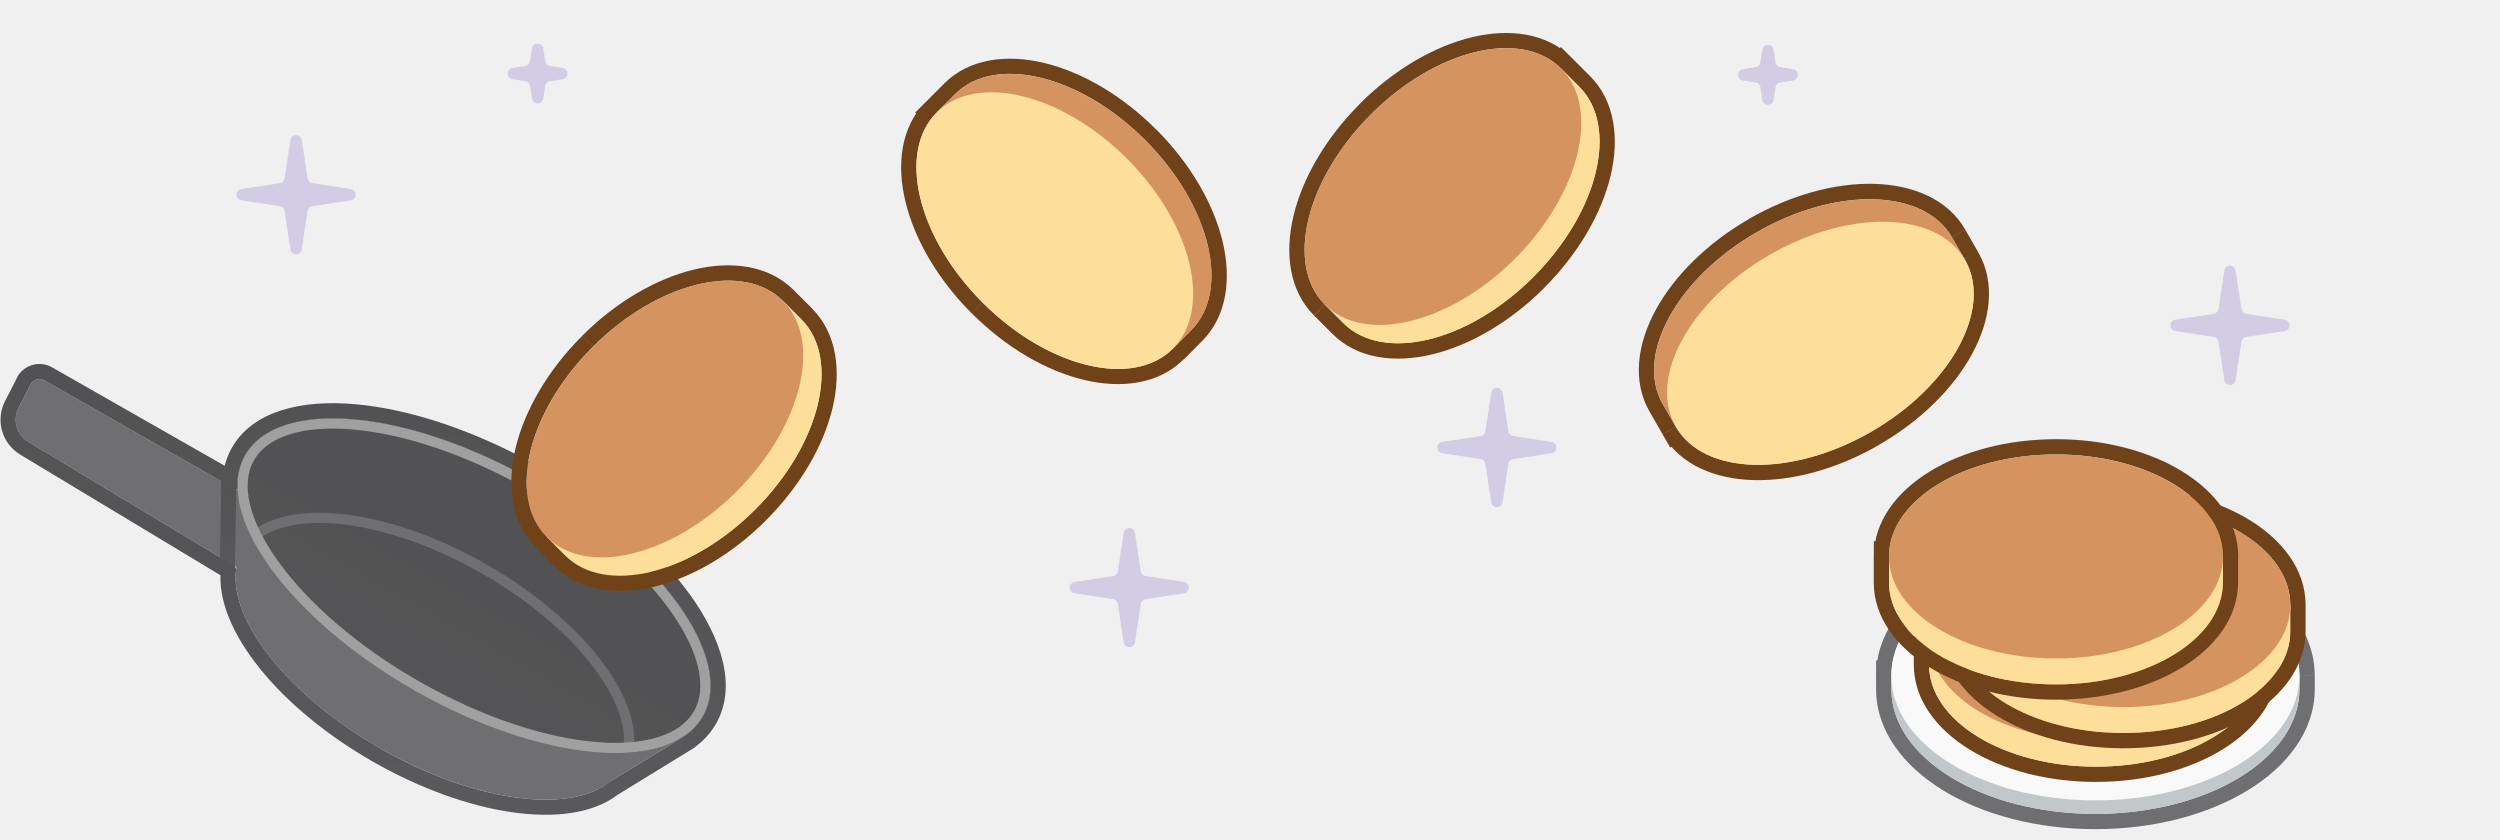
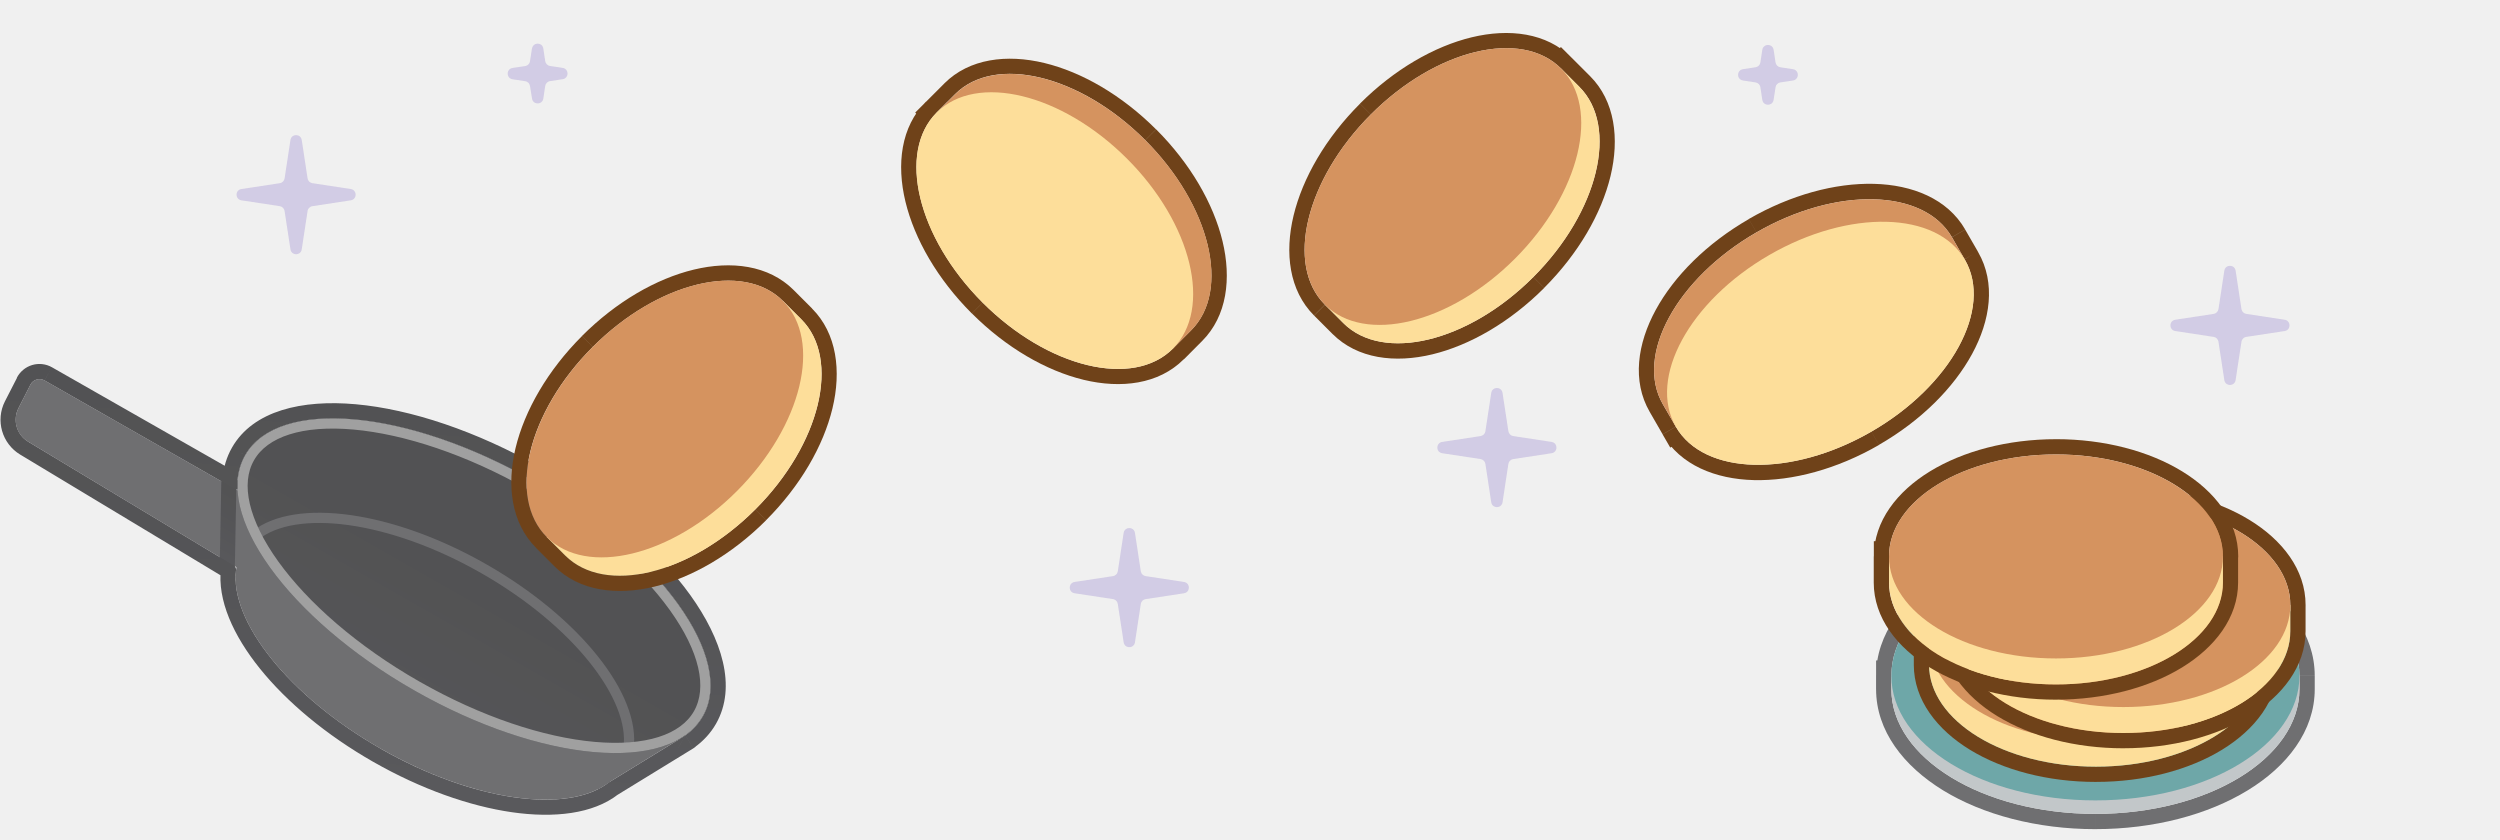
<svg xmlns="http://www.w3.org/2000/svg" width="250" height="84" fill="none">
  <style>.B{fill:#fff}.C{fill:#000}.D{fill-rule:evenodd}.E{fill:#612f01}.F{fill:#fedc90}.G{fill:#d1884f}</style>
  <g opacity=".9" clip-path="url(#M)">
    <g fill="#aea0d6">
      <path opacity=".5" d="M150.254 39.288c-.1-.648-1.033-.648-1.13 0l-.585 3.838c-.038.248-.232.442-.48.48l-3.838.585c-.648.1-.648 1.033 0 1.132l3.838.585c.248.038.442.232.48.48l.585 3.838c.098.648 1.032.648 1.13 0l.585-3.838c.038-.248.232-.442.48-.48l3.838-.585c.648-.1.648-1.033 0-1.132l-3.838-.585c-.247-.038-.44-.232-.48-.48l-.585-3.838zm73.308-12.218c-.098-.648-1.032-.648-1.13 0l-.585 3.838c-.038.248-.232.442-.48.48l-3.837.585c-.648.1-.648 1.033 0 1.132l3.837.585c.248.038.442.232.48.48l.585 3.838c.1.648 1.033.648 1.13 0l.585-3.838c.038-.248.232-.442.48-.48l3.837-.585c.648-.1.648-1.033 0-1.132l-3.837-.585c-.248-.038-.442-.232-.48-.48l-.585-3.838zM176.23 4.983c.1-.648 1.033-.648 1.132 0l.192 1.263c.038.248.232.442.48.48l1.262.192c.648.1.648 1.033 0 1.132l-1.262.192c-.248.038-.442.232-.48.48l-.192 1.263c-.1.648-1.033.648-1.132 0l-.192-1.263c-.038-.248-.232-.442-.48-.48l-1.262-.192c-.648-.1-.648-1.033 0-1.132l1.262-.192c.248-.038.442-.232.48-.48l.192-1.263z" />
    </g>
    <mask id="A" maskUnits="userSpaceOnUse" x="187.135" y="53.101" width="45" height="30" class="C">
      <path d="M187.135 53.1h45v30h-45z" class="B" />
      <path d="M229.946 67.597v-.026c0-6.887-9.136-12.47-20.405-12.47s-20.406 5.583-20.406 12.47v1.347c0 6.887 9.136 12.47 20.406 12.47s20.405-5.583 20.405-12.47v-1.322z" class="D" />
    </mask>
    <path d="M229.946 67.597l-1.526-.005v.005h1.526zm-40.81-.025v1.526h1.527v-1.526h-1.527zm0 0v-1.526h-1.526v1.526h1.526zm39.285-.001v.02l3.052.01v-.03h-3.052zm-18.88-10.944c5.4 0 10.217 1.34 13.633 3.428 3.442 2.104 5.246 4.805 5.246 7.515h3.052c0-4.176-2.764-7.7-6.707-10.12-3.97-2.426-9.355-3.876-15.224-3.876v3.052zm-18.88 10.944c0-2.71 1.804-5.412 5.246-7.515 3.416-2.087 8.232-3.428 13.633-3.428v-3.052c-5.87 0-11.255 1.45-15.225 3.876-3.943 2.4-6.707 5.944-6.707 10.12h3.053zm0 .001l-3.053-.001 3.053.001zm-1.527 1.526h0v-3.052 3.052zm1.527-.18v-1.347h-3.053v1.347h3.053zm18.88 10.944c-5.4 0-10.217-1.34-13.633-3.428-3.442-2.103-5.246-4.805-5.246-7.515h-3.053c0 4.176 2.764 7.7 6.707 10.12 3.97 2.426 9.356 3.876 15.225 3.876v-3.052zm18.88-10.944c0 2.71-1.804 5.412-5.246 7.515-3.416 2.088-8.233 3.428-13.633 3.428v3.052c5.87 0 11.255-1.45 15.224-3.876 3.943-2.4 6.707-5.943 6.707-10.12h-3.052zm0-1.322v1.322h3.052v-1.322h-3.052z" fill="#606063" mask="url(#A)" />
    <path d="M229.946 68.918c0 6.887-9.136 12.47-20.405 12.47s-20.406-5.583-20.406-12.47v-1.347h40.81v1.347z" fill="#bdc2c4" />
-     <path d="M229.946 67.57c0 6.887-9.136 12.47-20.405 12.47s-20.406-5.583-20.406-12.47S198.27 55.1 209.54 55.1s20.405 5.583 20.405 12.47z" fill="#faf9fa" />
+     <path d="M229.946 67.57c0 6.887-9.136 12.47-20.405 12.47s-20.406-5.583-20.406-12.47S198.27 55.1 209.54 55.1s20.405 5.583 20.405 12.47z" fill="#5f9ea0" />
    <mask id="B" maskUnits="userSpaceOnUse" x="190.906" y="51.668" width="37" height="27" class="C">
      <path d="M190.906 51.667h37v27h-37z" class="B" />
      <path d="M226.29 63.953v-.085c0-5.634-7.473-10.2-16.692-10.2s-16.692 4.567-16.692 10.2h-.001v2.597c0 5.634 7.474 10.2 16.693 10.2s16.692-4.567 16.692-10.2v-2.512z" class="D" />
    </mask>
    <path d="M226.29 63.953l-1.526-.02v.02h1.526zm-33.384-.084v1.526h1.526V63.87h-1.526zm-.001 0v-1.526h-1.526v1.526h1.526zm31.86 0v.064l3.052.04.001-.105h-3.053zM209.6 55.194c4.376 0 8.263 1.087 11.008 2.764 2.77 1.693 4.158 3.827 4.158 5.91h3.053c0-3.55-2.35-6.516-5.62-8.515-3.297-2.015-7.755-3.212-12.6-3.212v3.052zm-15.166 8.675c0-2.084 1.388-4.218 4.16-5.91 2.744-1.677 6.632-2.764 11.007-2.764V52.14c-4.843 0-9.302 1.197-12.6 3.212-3.27 2-5.62 4.966-5.62 8.515h3.052zm0 0h-3.052 3.052zm-1.527 1.526h.001l-.001-3.052v3.052zm1.526 1.07V63.87h-3.052v2.597h3.052zM209.6 75.14c-4.376 0-8.264-1.087-11.008-2.764-2.77-1.693-4.16-3.827-4.16-5.91h-3.052c0 3.55 2.348 6.516 5.62 8.515 3.297 2.015 7.755 3.212 12.6 3.212V75.14zm15.166-8.675c0 2.084-1.39 4.218-4.16 5.91-2.744 1.677-6.632 2.764-11.007 2.764v3.052c4.843 0 9.3-1.197 12.6-3.212 3.27-2 5.62-4.966 5.62-8.515h-3.052zm0-2.512v2.512h3.052v-2.512h-3.052z" mask="url(#B)" class="E" />
    <path d="M226.29 66.465c0 5.634-7.474 10.2-16.693 10.2s-16.692-4.567-16.692-10.2V63.87h33.385v2.596z" class="F" />
    <path d="M226.29 63.868c0 5.634-7.474 10.2-16.693 10.2s-16.692-4.567-16.692-10.2 7.473-10.2 16.692-10.2 16.693 4.567 16.693 10.2z" class="G" />
    <mask id="C" maskUnits="userSpaceOnUse" x="193.647" y="48.304" width="37" height="27" class="C">
      <path d="M193.647 48.304h37v27h-37z" class="B" />
      <path d="M229.032 60.63l.001-.124c0-5.634-7.473-10.2-16.692-10.2s-16.692 4.567-16.693 10.2h-.001V63.1c0 5.634 7.474 10.2 16.693 10.2s16.692-4.567 16.692-10.2v-2.47z" class="D" />
    </mask>
    <path d="M229.032 60.63l-1.526-.03v.03h1.526zm-33.384-.125v1.526h1.526l.001-1.526h-1.527zm-.001 0v-1.526h-1.526v1.526h1.526zm31.86.001l-.001.094 3.052.06.001-.154h-3.052zM212.34 51.83c4.375 0 8.263 1.087 11.007 2.764 2.77 1.693 4.16 3.827 4.16 5.91h3.052c0-3.55-2.348-6.516-5.62-8.515-3.298-2.015-7.756-3.212-12.6-3.212v3.052zm-15.166 8.674c0-2.084 1.388-4.218 4.16-5.9 2.744-1.677 6.632-2.764 11.007-2.764v-3.052c-4.843 0-9.3 1.197-12.6 3.21-3.27 2-5.62 4.965-5.62 8.515h3.053zm-1.528 1.526h.001l-.001-3.052v3.052zm1.526 1.07v-2.596h-3.052V63.1h3.052zm15.167 8.675c-4.376 0-8.264-1.087-11.008-2.764-2.77-1.693-4.16-3.827-4.16-5.91h-3.052c0 3.55 2.348 6.516 5.62 8.515 3.297 2.015 7.755 3.212 12.6 3.212v-3.052zm15.166-8.675c0 2.084-1.39 4.218-4.16 5.91-2.744 1.677-6.632 2.764-11.007 2.764v3.052c4.843 0 9.3-1.197 12.6-3.212 3.27-2 5.62-4.965 5.62-8.515h-3.052zm0-2.47v2.47h3.052v-2.47h-3.052z" mask="url(#C)" class="E" />
    <path d="M229.032 63.1c0 5.634-7.474 10.2-16.692 10.2s-16.693-4.567-16.693-10.2v-2.597h33.385V63.1z" class="F" />
    <path d="M229.032 60.506c0 5.634-7.473 10.2-16.692 10.2s-16.692-4.567-16.692-10.2 7.473-10.2 16.692-10.2 16.692 4.567 16.692 10.2z" class="G" />
    <mask id="D" maskUnits="userSpaceOnUse" x="186.91" y="43.444" width="37" height="27" class="C">
      <path d="M186.9 43.444h37v27h-37z" class="B" />
      <path d="M222.294 55.723l.001-.078c0-5.634-7.474-10.2-16.692-10.2S188.9 50.01 188.9 55.645v2.597c0 5.634 7.473 10.2 16.692 10.2s16.692-4.567 16.692-10.2v-2.52z" class="D" />
    </mask>
    <path d="M222.294 55.723l-1.526-.02v.02h1.526zm-33.384-.078v1.526h1.526v-1.526H188.9zm0 0V54.12h-1.526v1.526h1.526zm31.86 0l-.001.06 3.052.037v-.096h-3.052zm-15.166-8.675c4.375 0 8.263 1.087 11.007 2.764 2.77 1.693 4.16 3.827 4.16 5.91h3.052c0-3.55-2.348-6.516-5.62-8.515-3.298-2.015-7.756-3.212-12.6-3.212v3.052zm-15.167 8.675c0-2.084 1.39-4.218 4.16-5.91 2.744-1.677 6.632-2.764 11.008-2.764v-3.052c-4.844 0-9.302 1.197-12.6 3.212-3.272 2-5.62 4.966-5.62 8.515h3.052zm0 0h-3.052 3.052zM188.9 57.17h0V54.12v3.052zm1.526 1.07v-2.597h-3.052v2.597h3.052zm15.166 8.675c-4.375 0-8.263-1.087-11.007-2.764-2.77-1.693-4.16-3.827-4.16-5.91h-3.052c0 3.55 2.348 6.516 5.62 8.515 3.297 2.015 7.756 3.212 12.6 3.212v-3.052zm15.166-8.675c0 2.084-1.388 4.218-4.16 5.91-2.744 1.677-6.632 2.764-11.007 2.764v3.052c4.844 0 9.302-1.197 12.6-3.212 3.27-2 5.62-4.965 5.62-8.515h-3.052zm0-2.52v2.52h3.052v-2.52h-3.052z" mask="url(#D)" class="E" />
    <path d="M222.294 58.242c0 5.634-7.473 10.2-16.692 10.2s-16.692-4.567-16.692-10.2v-2.596h33.384v2.596z" class="F" />
    <path d="M222.295 55.645c0 5.634-7.474 10.2-16.693 10.2S188.9 61.28 188.9 55.645s7.473-10.2 16.692-10.2 16.693 4.567 16.693 10.2z" class="G" />
    <mask id="E" maskUnits="userSpaceOnUse" x="158.452" y="12.358" width="45.543" height="41.883" class="C">
      <path d="M158.452 12.358h45.543V54.24h-45.543z" class="B" />
      <path d="M196.464 25.928l.03.053c2.817 4.88-1.37 12.57-9.355 17.18s-16.74 4.39-19.556-.488h-.001l-1.298-2.25c-2.817-4.88 1.372-12.57 9.356-17.18s16.74-4.39 19.556.488l1.267 2.195z" class="D" />
    </mask>
    <path d="M196.464 25.928l-1.314.776-.004-.006-.004-.006 1.322-.763zm-28.88 16.746l-.763-1.322 1.32-.763.763 1.322-1.32.763zm-.001 0l.764 1.322-1.322.763-.763-1.322 1.32-.763zm27.614-18.94l-1.322.763 1.322-.763zm-.023 3.01l-.024-.04 2.628-1.552.04.066-2.643 1.526zm-8.797 15.095c3.79-2.188 6.613-5.073 8.15-7.897 1.552-2.85 1.688-5.393.646-7.198l2.643-1.526c1.775 3.074 1.225 6.817-.61 10.184-1.848 3.394-5.1 6.66-9.305 9.08l-1.526-2.643zm-17.472.07c1.042 1.805 3.312 2.958 6.557 3.04 3.215.08 7.126-.922 10.915-3.1l1.526 2.643c-4.194 2.422-8.654 3.614-12.517 3.518-3.832-.096-7.35-1.5-9.124-4.564l2.643-1.526zm-2.085-.558h.001l1.526 2.644-1.527-2.643zm.787-1.7l1.298 2.25-2.643 1.526-1.298-2.25 2.643-1.526zm8.797-15.096c-3.79 2.188-6.613 5.073-8.15 7.897-1.553 2.85-1.688 5.394-.646 7.198l-2.643 1.526c-1.775-3.074-1.225-6.817.608-10.184 1.848-3.394 5.11-6.66 9.306-9.08l1.526 2.643zm17.47-.07c-1.042-1.805-3.31-2.96-6.557-3.04-3.214-.08-7.125.922-10.914 3.1l-1.526-2.643c4.194-2.422 8.653-3.614 12.517-3.518 3.832.096 7.35 1.49 9.124 4.565l-2.644 1.526zm1.267 2.195l-1.267-2.195 2.644-1.526 1.267 2.195-2.644 1.526z" mask="url(#E)" class="E" />
    <path d="M195.197 23.733c-2.817-4.88-11.573-5.097-19.557-.488s-12.172 12.3-9.355 17.18l1.298 2.25 28.912-16.692-1.298-2.25z" class="G" />
    <path d="M196.495 25.982c-2.817-4.88-11.572-5.097-19.556-.488s-12.173 12.3-9.356 17.18 11.573 5.097 19.557.488 12.172-12.3 9.355-17.18z" class="F" />
    <mask id="F" maskUnits="userSpaceOnUse" x="122.715" y="-3.187" width="45.255" height="45.255" class="C">
      <path d="M122.715-3.187h45.255v45.255h-45.255z" class="B" />
      <path d="M132.493 30.47l1.827 1.828c3.984 3.984 12.498 1.93 19.017-4.6s8.573-15.033 4.6-19.016l-1.836-1.836c-3.984-3.984-12.498-1.93-19.017 4.6s-8.573 15.033-4.6 19.016z" class="D" />
    </mask>
    <path d="M132.493 30.47l1.077-1.08.002.002-1.08 1.08zm1.827 1.828l-1.08 1.08 1.08-1.08zM157.927 8.7l1.08-1.08-1.08 1.08zm-1.836-1.836l-1.08-1.08 1.08-1.08 1.08 1.08-1.08 1.08zm0 0l1.08 1.08-1.08 1.08-1.08-1.08 1.08-1.08zM133.572 29.4l1.827 1.828-2.158 2.158-1.827-1.828 2.158-2.158zm1.827 1.828c1.474 1.474 3.965 2 7.12 1.24 3.126-.754 6.644-2.735 9.737-5.83l2.16 2.158c-3.425 3.425-7.424 5.73-11.18 6.638-3.727.9-7.485.462-9.995-2.048l2.158-2.158zm16.858-4.6c3.094-3.094 5.075-6.612 5.83-9.738.76-3.156.234-5.647-1.24-7.12l2.158-2.158c2.5 2.5 2.947 6.268 2.048 9.995-.907 3.756-3.213 7.755-6.638 11.18l-2.16-2.158zm4.59-16.858l-1.836-1.836 2.158-2.158 1.836 1.836-2.158 2.158zm.322-1.836h0l-2.158-2.158 2.158 2.158zm-2.158 0l2.158-2.158-2.158 2.158zm0 0c-1.474-1.474-3.965-2-7.12-1.24-3.126.755-6.644 2.735-9.737 5.83l-2.16-2.158c3.425-3.425 7.424-5.73 11.18-6.638 3.727-.9 7.485-.462 9.995 2.048l-2.158 2.158zm-16.858 4.6c-3.094 3.094-5.075 6.612-5.83 9.738-.76 3.156-.234 5.647 1.24 7.12l-2.158 2.158c-2.5-2.5-2.947-6.268-2.048-9.995.907-3.757 3.213-7.755 6.638-11.18l2.16 2.158zm-4.59 16.858l-2.147 2.17 2.147-2.17z" mask="url(#F)" class="E" />
    <path d="M134.32 32.297c3.984 3.984 12.498 1.93 19.016-4.6s8.574-15.033 4.59-19.016l-1.836-1.836-23.607 23.607 1.836 1.836z" class="F" />
    <path d="M132.484 30.46c3.984 3.984 12.498 1.93 19.017-4.6s8.573-15.033 4.6-19.016-12.498-1.93-19.017 4.6-8.573 15.033-4.6 19.016z" class="G" />
  </g>
  <g opacity=".9" clip-path="url(#N)">
    <g fill="#606063">
      <ellipse rx="21.862" ry="10.37" transform="matrix(-.868567 -.495572 -.495572 .868567 43.2321 65.8737)" />
      <path d="M59.823 78.89l8.723-5.35-44.793-25.557-.063 10.3L59.823 78.89z" />
      <path d="M25.924 50.293L4.46 38.046a1.02 1.02 0 0 0-1.418.424l-1.194 2.346c-.608 1.195-.2 2.656.96 3.348l22.208 13.38.91-7.252z" />
    </g>
    <ellipse rx="26.346" ry="12.052" transform="matrix(-.868567 -.495572 -.495572 .868567 47.3991 58.5707)" fill="url(#J)" />
    <g stroke-width="1.022">
      <path d="M62.85 74.837c.718-5.118-5.203-12.678-14.478-17.97s-18.797-6.543-22.837-3.32" stroke="#606063" />
      <path d="M24.96 45.768c-1.5 2.61-.587 6.45 2.45 10.675 3.008 4.185 8 8.575 14.27 12.153s12.59 5.64 17.723 6.1c5.183.465 8.946-.71 10.436-3.322s.587-6.45-2.45-10.675c-3.008-4.185-8-8.575-14.27-12.153s-12.59-5.64-17.723-6.1c-5.183-.465-8.946.71-10.436 3.322z" stroke="#979797" />
    </g>
    <path d="M22.89 48.033l-.168 8.93" stroke="url(#K)" stroke-width="1.515" />
    <mask id="G" maskUnits="userSpaceOnUse" x="-3.288" y="35.589" width="78.114" height="47.854" class="C">
      <path d="M-3.288 35.59h78.114v47.854H-3.288z" class="B" />
      <path d="M38.093 74.88c-9.214-5.257-15.12-12.752-14.492-17.87.022-.178-.057-.353-.21-.446L2.806 44.163c-1.148-.692-1.567-2.153-.96-3.348L3.04 38.47c.265-.52.91-.713 1.418-.424l19.107 10.902c.08.046.182-.012.182-.105a7.51 7.51 0 0 1 .004-.595l.002-.255c.09-.9.335-1.73.763-2.478 3.3-5.78 16.218-4.622 28.856 2.59s20.21 17.743 16.91 23.525a5.93 5.93 0 0 1-1.745 1.9l-.336.225-7.32 4.49c-4.068 3.174-13.55 1.91-22.788-3.36z" class="D" />
    </mask>
    <path d="M38.093 74.88l.75-1.316-.75 1.316zM2.806 44.163l.782-1.298-.782 1.298zm-.96-3.348l1.35.687-1.35-.687zM3.04 38.47l-1.35-.687 1.35.687zm1.418-.424l-.75 1.316.75-1.316zm19.293 10.2l1.514.07.002-.03v-.03l-1.515-.01zm.764-2.732l1.316.75-1.316-.75zm28.856 2.59l.75-1.316-.75 1.316zm16.91 23.525l1.316.75-1.316-.75zm-2.08 2.124l-.792-1.292-.007.004-.007.004.806 1.283zm-.135.083l-.778-1.3-.007.004-.007.004.792 1.292zM60.88 78.24l-.792-1.292-.073.045-.067.052.932 1.195zm7.657-4.695l-.792-1.292.792 1.292zm-.001-.018l-.878-1.235.878 1.235zM23.753 47.992l1.515.01-1.515-.01zm-.187.955l-.75 1.316.75-1.316zm.203-.963l1.5.127-1.5-.127zm-.378 8.583l-.782 1.298.782-1.298zm-1.293.26c-.388 3.168 1.24 6.732 3.88 10.016 2.687 3.34 6.622 6.647 11.366 9.354l1.502-2.633c-4.47-2.55-8.094-5.62-10.506-8.62-2.46-3.058-3.47-5.8-3.233-7.748l-3.008-.37zM2.023 45.46l20.585 12.403 1.564-2.596L3.588 42.865 2.023 45.46zM.496 40.128a4.07 4.07 0 0 0 1.527 5.334l1.564-2.596a1.04 1.04 0 0 1-.39-1.363l-2.7-1.375zM1.7 37.782L.496 40.128l2.7 1.375 1.194-2.346-2.7-1.375zM5.2 36.73a2.54 2.54 0 0 0-3.519 1.053l2.7 1.375c-.128.25-.44.344-.684.205L5.2 36.73zM24.316 47.63L5.2 36.73 3.708 39.36l19.107 10.902 1.502-2.633zm-2.08.546a9.02 9.02 0 0 0-.005.715l3.03-.1c-.005-.163-.004-.32.003-.475l-3.028-.14zm0-.194l-.002.255 3.03.018.002-.255-3.03-.018zm.962-3.22c-.546.956-.85 2-.94 3.093l3.02.254c.058-.69.244-1.303.553-1.845L23.2 44.763zm30.923 2.023c-6.464-3.688-13.062-5.867-18.546-6.36-5.338-.48-10.255.616-12.377 4.336l2.633 1.502c1.176-2.062 4.368-3.278 9.474-2.82 4.96.445 11.14 2.45 17.315 5.973l1.502-2.633zM71.6 72.378c2.122-3.72.563-8.5-2.565-12.862-3.214-4.47-8.447-9.042-14.91-12.73L52.62 49.42c6.174 3.523 11.046 7.823 13.952 11.867 2.992 4.162 3.57 7.53 2.393 9.6l2.633 1.502zm-2.184 2.384c.893-.635 1.638-1.428 2.184-2.384l-2.633-1.502c-.31.542-.742 1.014-1.307 1.415l1.756 2.47zm-.42.28l.336-.206-1.584-2.584-.336.206 1.584 2.584zm-1.598-2.575l-.108.066 1.557 2.6.163-.1-1.612-2.567zm-5.722 7.064l7.185-4.406-1.584-2.584-7.185 4.406 1.584 2.584zm-24.33-3.335c4.757 2.714 9.617 4.42 13.87 5.03 4.177.598 8.08.176 10.603-1.792l-1.864-2.4c-1.546 1.206-4.418 1.74-8.31 1.182-3.816-.546-8.315-2.106-12.796-4.662l-1.502 2.633zm30.445-1.345a1.51 1.51 0 0 1-.041-2.599l1.584 2.584c.986-.605.963-2.044-.04-2.617l-1.502 2.633zm-.127-2.56c-.9.64-.844 2.006.127 2.56l1.502-2.633a1.51 1.51 0 0 1 .126 2.543l-1.756-2.47zM25.268 48a1.51 1.51 0 0 1-2.259 1.303l1.502-2.633c-1-.576-2.267.148-2.274 1.312l3.03.018zm-2.454 2.262a1.64 1.64 0 0 0 2.449-1.412l-3.03-.02c.007-1.066 1.16-1.73 2.084-1.202l-1.502 2.633zm.195-.96c.97.554 2.176-.093 2.27-1.193l-3.02-.254a1.51 1.51 0 0 1 2.253-1.185L23 49.304zm2.096 7.893c.1-.73-.234-1.507-.933-1.928l-1.564 2.596c-.393-.236-.557-.66-.51-1.037l3.008.37z" fill="url(#L)" mask="url(#G)" />
    <mask id="H" maskUnits="userSpaceOnUse" x="44.906" y="20.059" width="45.255" height="45.255" class="C">
      <path d="M44.906 20.06H90.16v45.255H44.906z" class="B" />
      <path d="M54.676 53.707c-3.984-3.984-1.93-12.498 4.6-19.016s15.033-8.574 19.016-4.6l1.836 1.836c3.984 3.984 1.93 12.498-4.6 19.016s-15.033 8.574-19.016 4.6l-1.836-1.836z" class="D" />
    </mask>
    <path d="M78.282 30.1l-1.08 1.08 1.08-1.08zm1.836 1.836l1.08-1.08-1.08 1.08zm-24.363 20.69h0 0 0l-2.158 2.158 2.158-2.158zm4.6-16.858c-3.094 3.094-5.074 6.612-5.83 9.738-.762 3.156-.235 5.647 1.24 7.12l-2.158 2.158c-2.5-2.5-2.947-6.268-2.048-9.995.907-3.756 3.213-7.755 6.638-11.18l2.158 2.158zm16.858-4.6c-1.474-1.474-3.964-2-7.12-1.24-3.126.755-6.644 2.735-9.738 5.83l-2.158-2.158c3.425-3.425 7.423-5.73 11.18-6.638 3.727-.9 7.485-.462 9.995 2.048l-2.158 2.158zm0 0h0 0 0l2.158-2.158-2.158 2.158zm1.836 1.836l-1.836-1.836 2.158-2.158 1.836 1.836-2.158 2.158zm-4.6 16.858c3.094-3.094 5.075-6.612 5.83-9.738.762-3.156.235-5.647-1.24-7.12l2.158-2.158c2.5 2.5 2.947 6.268 2.048 9.995-.907 3.756-3.213 7.755-6.638 11.18l-2.158-2.158zm-16.858 4.6c1.474 1.474 3.964 2 7.12 1.24 3.126-.755 6.644-2.735 9.738-5.83l2.158 2.158c-3.425 3.425-7.423 5.73-11.18 6.638-3.727.9-7.485.462-9.995-2.048l2.158-2.158zm-1.836-1.836l1.836 1.836-2.158 2.158-1.836-1.836 2.158-2.158z" mask="url(#H)" class="E" />
    <path d="M56.512 55.543c3.984 3.984 12.498 1.93 19.016-4.6s8.574-15.033 4.6-19.016L78.282 30.1 54.675 53.707l1.836 1.836z" class="F" />
    <path d="M54.676 53.707c3.984 3.984 12.498 1.93 19.016-4.6s8.574-15.033 4.6-19.016-12.498-1.93-19.016 4.6-8.574 15.033-4.6 19.016z" class="G" />
    <mask id="I" maskUnits="userSpaceOnUse" x="83.638" y="-.619" width="45.255" height="45.255" class="C">
      <path d="M83.638-.62h45.255v45.255H83.638z" class="B" />
      <path d="M117.33 34.82l-.045.046c-3.984 3.984-12.498 1.93-19.016-4.6s-8.574-15.032-4.6-19.016h0l1.836-1.836c3.984-3.984 12.498-1.93 19.016 4.6s8.574 15.033 4.59 19.016l-1.79 1.8z" class="D" />
    </mask>
    <path d="M117.33 34.82l-1.1-1.068.006-.006.005-.005 1.08 1.08zM93.68 11.26l1.08-1.08 1.08 1.08-1.08 1.08-1.08-1.08zm0 0l-1.08 1.08-1.08-1.08 1.08-1.08 1.08 1.08zm25.443 21.77l-1.08-1.08 1.08 1.08zm-2.915.757l.034-.035 2.18 2.136-.056.057-2.158-2.158zm-16.858-4.6c3.094 3.094 6.61 5.074 9.738 5.83 3.155.762 5.646.235 7.12-1.24l2.158 2.158c-2.5 2.5-6.268 2.947-9.995 2.048-3.756-.907-7.755-3.213-11.18-6.638l2.158-2.158zm-4.6-16.858c-1.474 1.474-2 3.964-1.24 7.12.755 3.126 2.735 6.644 5.83 9.738l-2.158 2.158c-3.425-3.425-5.73-7.423-6.638-11.18-.9-3.727-.463-7.485 2.047-9.995l2.158 2.158zm0-2.158h0L92.6 12.34l2.158-2.158zm1.836.322l-1.836 1.836L92.6 10.18l1.836-1.836 2.158 2.158zm16.858 4.6c-3.094-3.094-6.61-5.074-9.737-5.83-3.156-.762-5.647-.235-7.12 1.24l-2.158-2.158c2.5-2.5 6.268-2.947 9.995-2.048 3.756.907 7.755 3.213 11.18 6.638l-2.16 2.158zm4.6 16.858c1.474-1.474 2-3.964 1.24-7.12-.754-3.126-2.735-6.644-5.83-9.738l2.16-2.158c3.424 3.425 5.73 7.423 6.637 11.18.9 3.727.463 7.485-2.047 9.995l-2.16-2.158zm-1.8 1.8l1.8-1.8 2.16 2.158-1.79 1.8-2.158-2.158z" mask="url(#I)" class="E" />
    <path d="M119.122 33.03c3.983-3.984 1.928-12.498-4.6-19.016S99.5 5.44 95.515 9.424L93.68 11.26l23.607 23.606 1.836-1.836z" class="G" />
    <path d="M117.286 34.867c3.983-3.984 1.928-12.498-4.6-19.016s-15.033-8.574-19.017-4.6-1.93 12.498 4.6 19.016 15.033 8.574 19.017 4.6z" class="F" />
    <g fill="#aea0d6">
      <path opacity=".5" d="M30.174 14c-.1-.648-1.033-.648-1.13 0l-.585 3.838a.57.57 0 0 1-.479.48l-3.838.585c-.648.1-.648 1.033 0 1.13l3.838.585a.57.57 0 0 1 .479.48l.585 3.838c.1.648 1.033.648 1.13 0l.585-3.838a.57.57 0 0 1 .48-.48l3.838-.585c.648-.1.648-1.033 0-1.13l-3.838-.585a.57.57 0 0 1-.48-.48L30.174 14zm83.323 39.292c-.1-.648-1.033-.648-1.132 0l-.585 3.838a.57.57 0 0 1-.479.48l-3.838.585c-.648.1-.648 1.033 0 1.132l3.838.585a.57.57 0 0 1 .479.48l.585 3.838c.1.648 1.033.648 1.132 0l.584-3.838c.038-.248.232-.442.48-.48l3.838-.585c.648-.1.648-1.033 0-1.132l-3.838-.585c-.248-.038-.442-.232-.48-.48l-.584-3.838zM53.202 4.853c.1-.648 1.033-.648 1.13 0l.192 1.263a.57.57 0 0 0 .48.48l1.262.192c.648.1.648 1.033 0 1.132l-1.262.192a.57.57 0 0 0-.48.48l-.192 1.263c-.1.648-1.033.648-1.13 0L53 8.6a.57.57 0 0 0-.48-.48l-1.263-.192c-.648-.1-.648-1.033 0-1.132l1.263-.192a.57.57 0 0 0 .48-.48l.192-1.263z" />
    </g>
  </g>
  <defs>
    <linearGradient id="J" x1="26.346" y1="0" x2="26.346" y2="24.104" gradientUnits="userSpaceOnUse">
      <stop stop-color="#404042" />
      <stop offset="1" stop-color="#48484b" />
    </linearGradient>
    <linearGradient id="K" x1="24.763" y1="49.115" x2="20.851" y2="55.879" gradientUnits="userSpaceOnUse">
      <stop stop-color="#404042" />
      <stop offset="1" stop-color="#48484b" />
    </linearGradient>
    <linearGradient id="L" x1="37.494" y1="40.594" x2="34.465" y2="78.417" gradientUnits="userSpaceOnUse">
      <stop stop-color="#404042" />
      <stop offset="1" stop-color="#48484b" />
    </linearGradient>
    <clipPath id="M">
      <path transform="translate(125 .331)" d="M0 0h125v82.707H0z" class="B" />
    </clipPath>
    <clipPath id="N">
      <path transform="translate(0 .331)" d="M0 0h125v82.707H0z" class="B" />
    </clipPath>
  </defs>
</svg>
